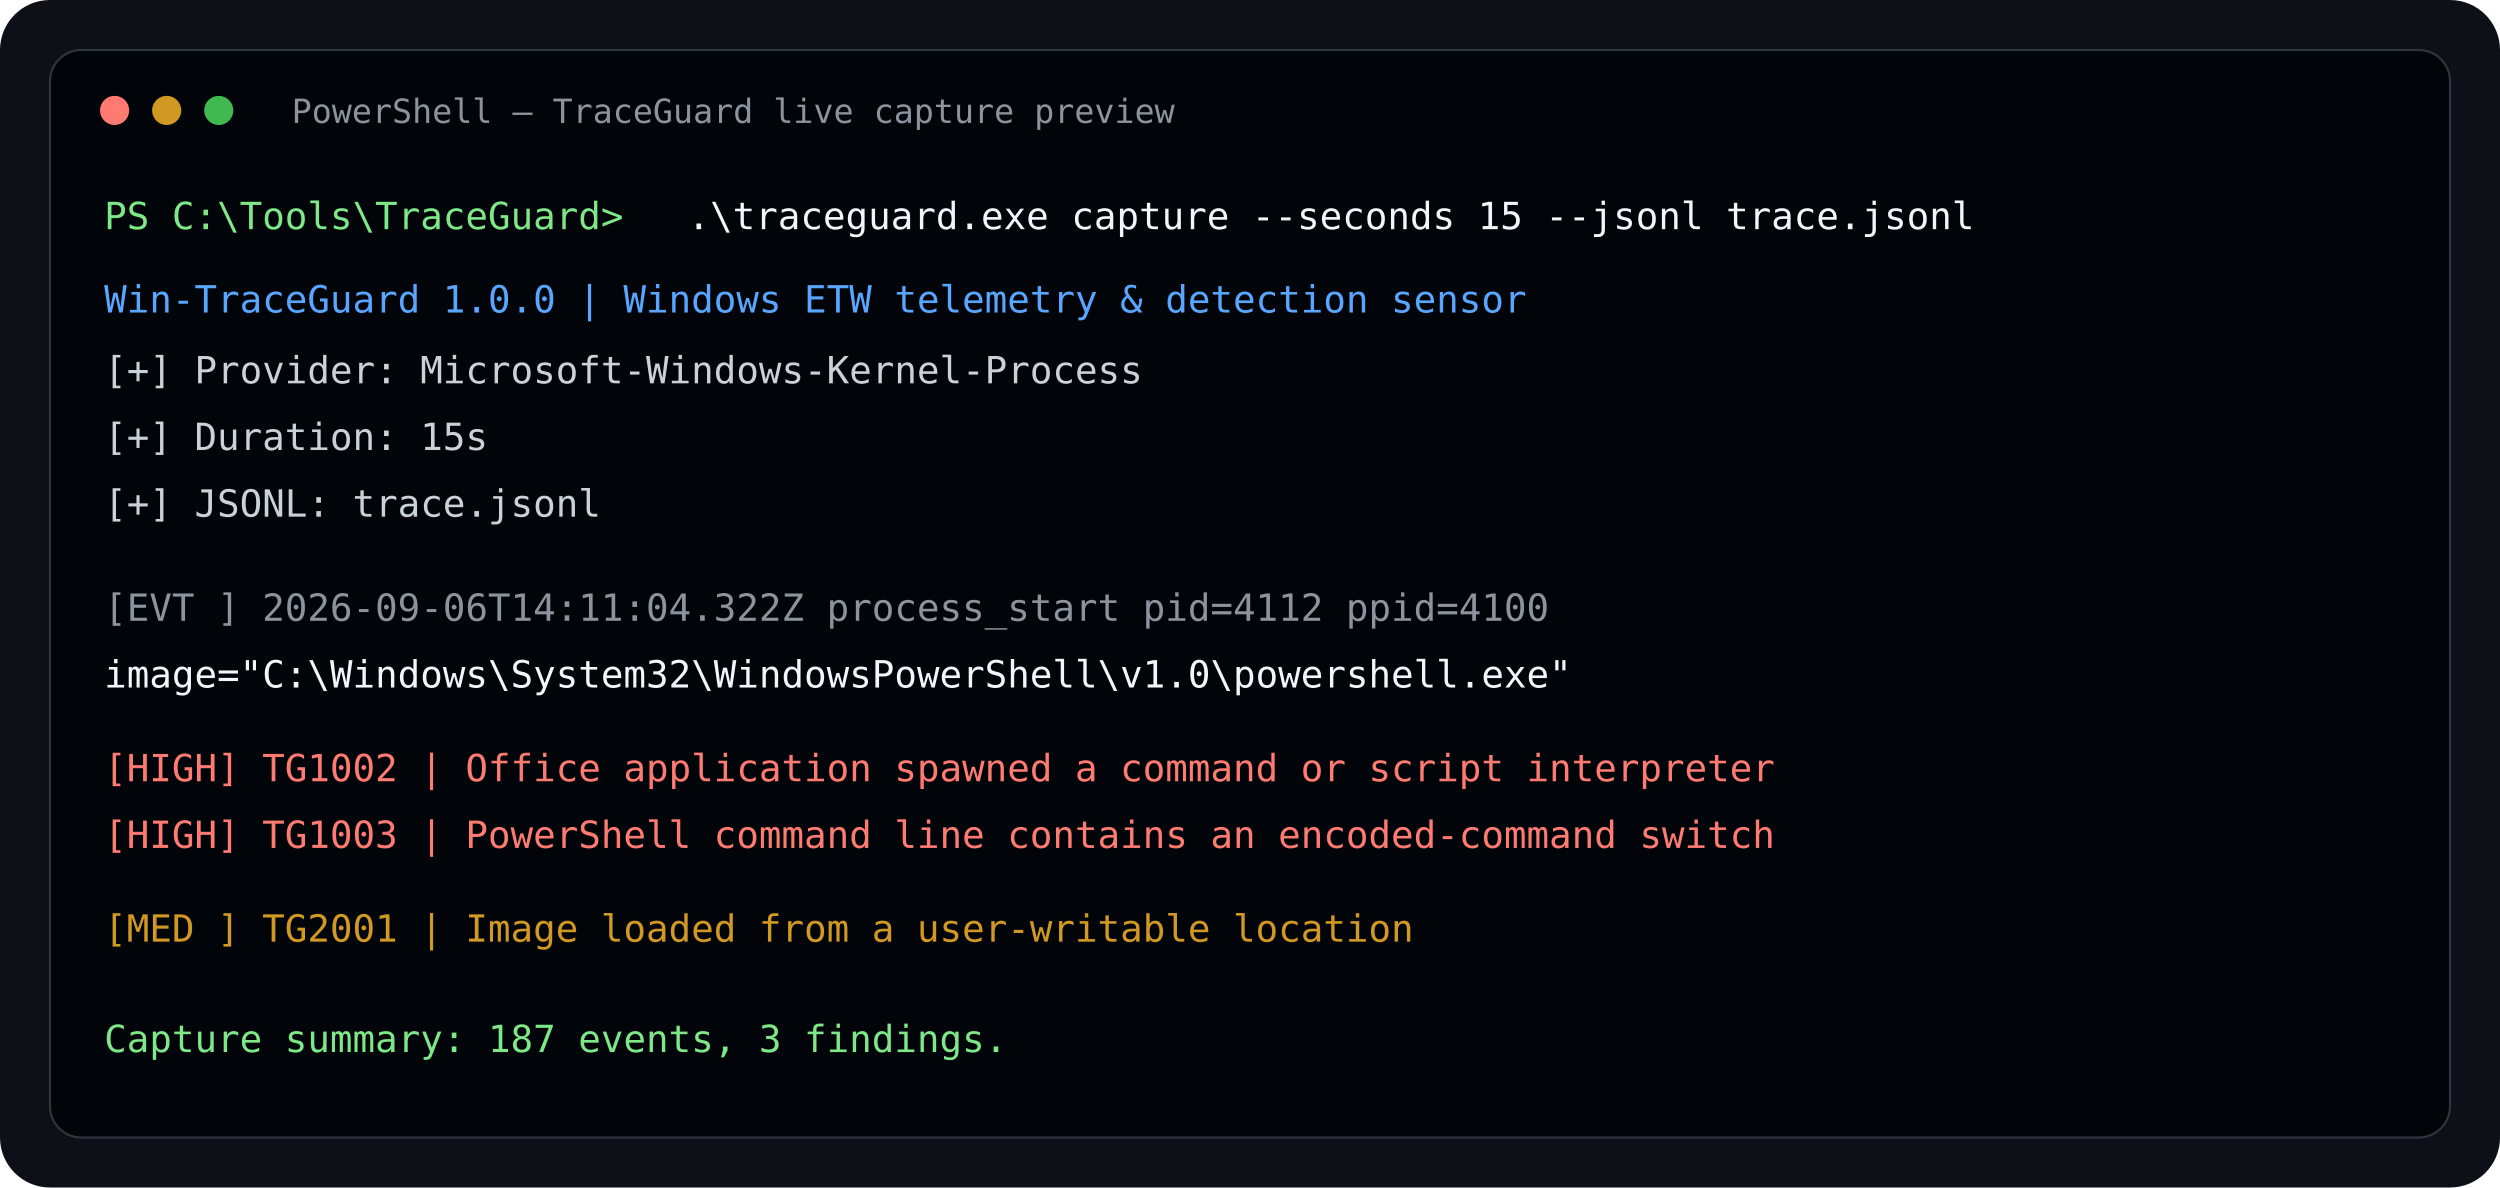
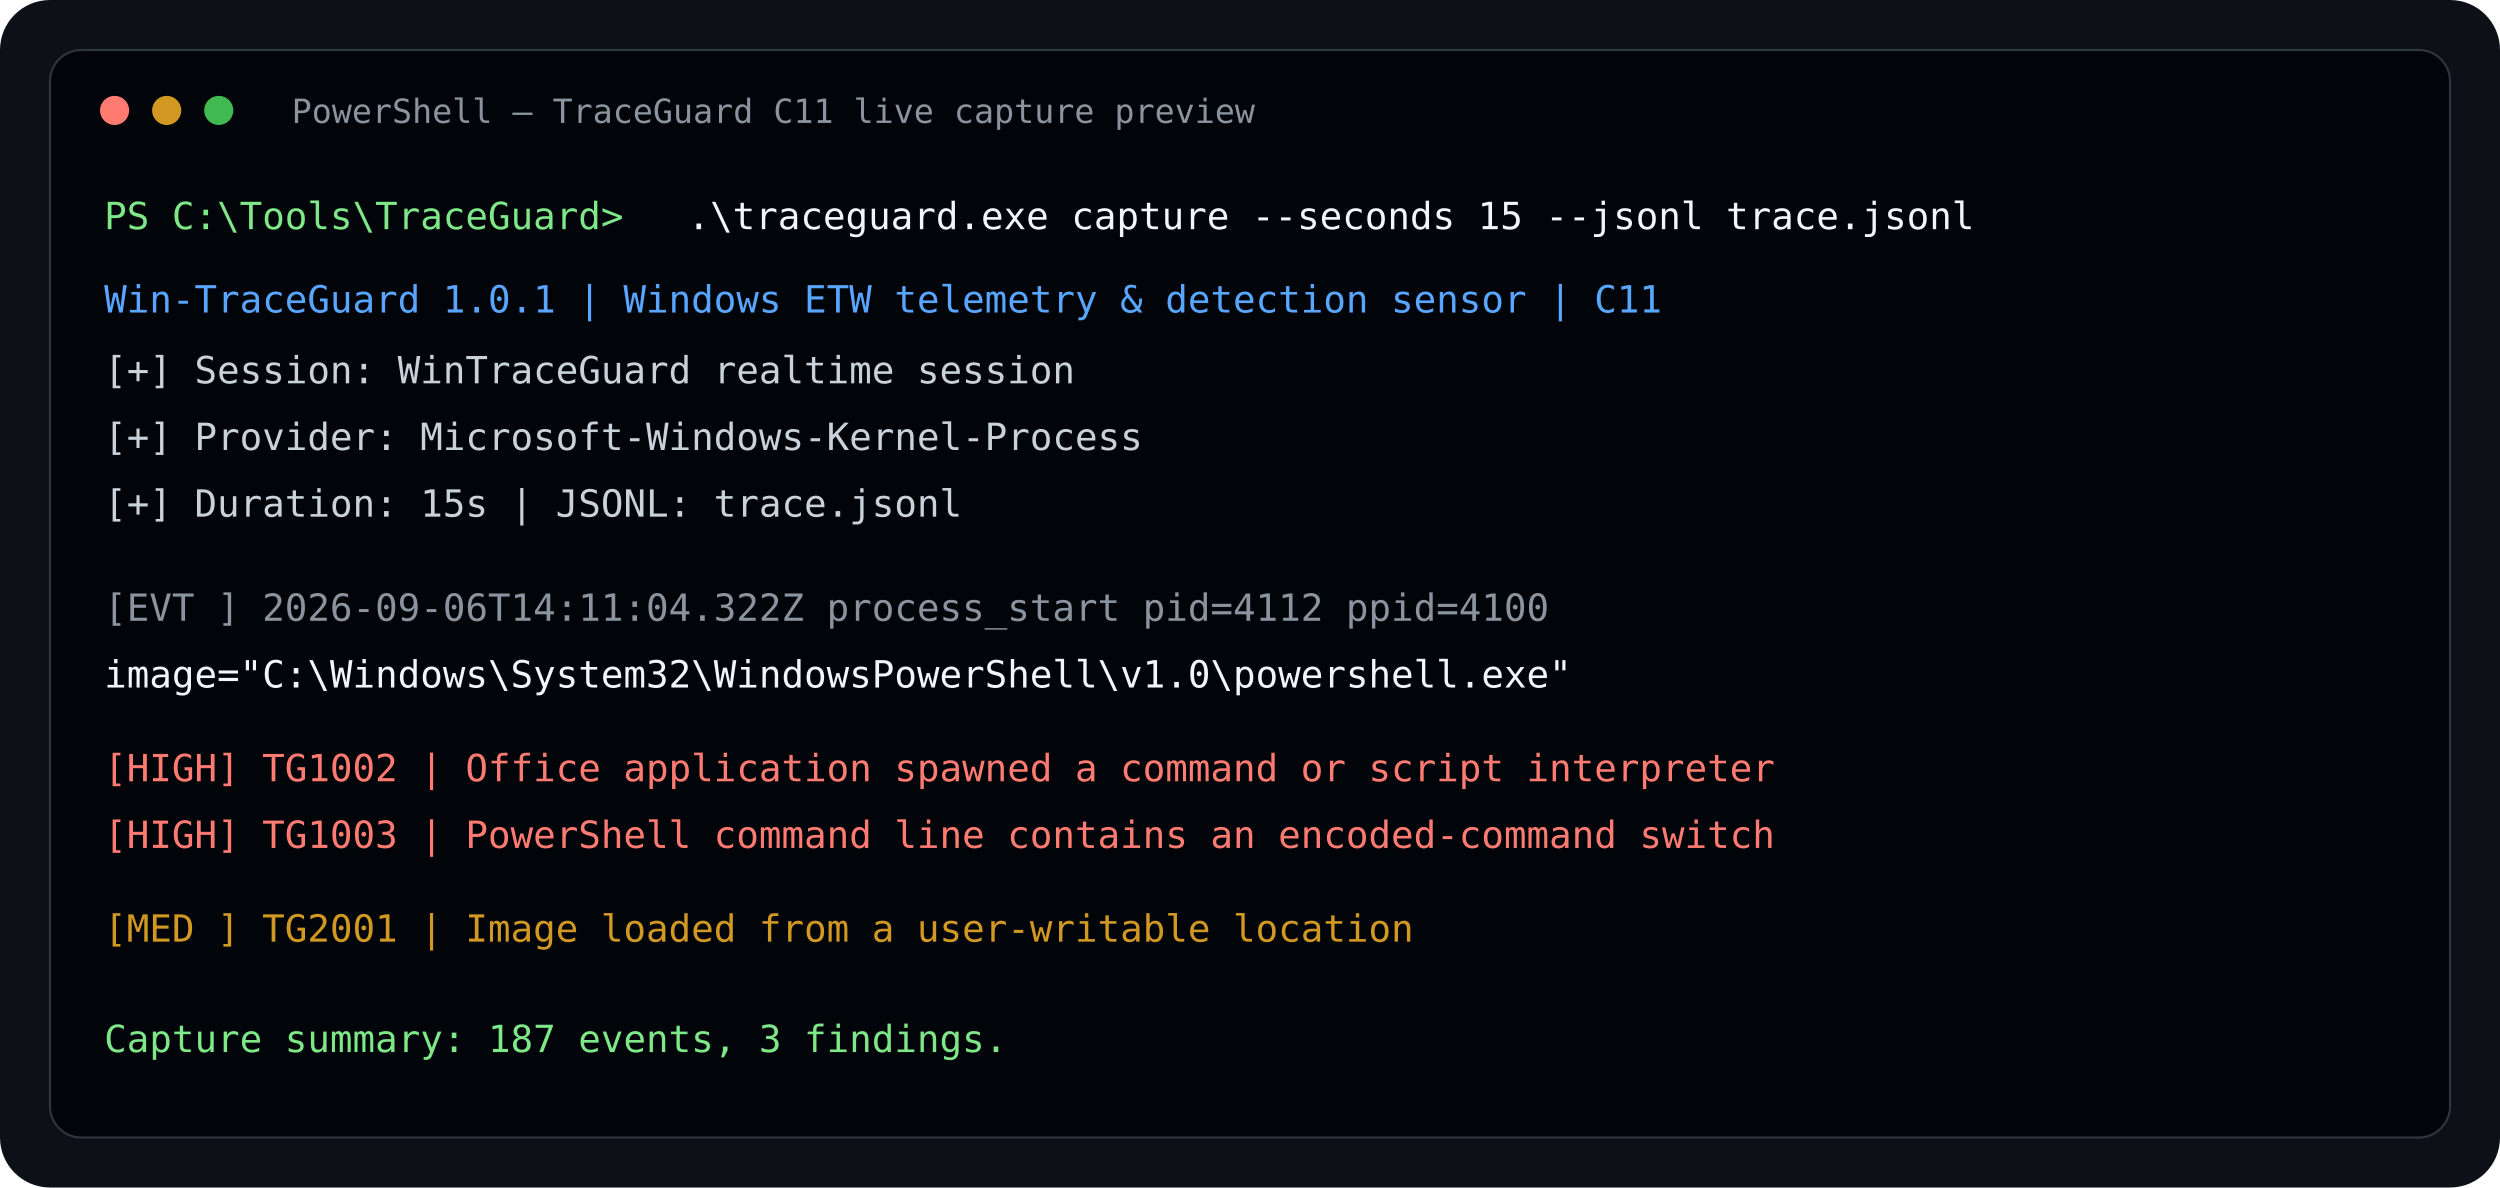
<svg xmlns="http://www.w3.org/2000/svg" width="1200" height="570" viewBox="0 0 1200 570">
  <rect width="1200" height="570" rx="24" fill="#0d1117" />
  <rect x="24" y="24" width="1152" height="522" rx="15" fill="#010409" stroke="#30363d" />
  <circle cx="55" cy="53" r="7" fill="#ff7b72" />
  <circle cx="80" cy="53" r="7" fill="#d29922" />
  <circle cx="105" cy="53" r="7" fill="#3fb950" />
-   <text x="140" y="59" font-family="Consolas,monospace" font-size="16" fill="#8b949e">PowerShell — TraceGuard live capture preview</text>
+   <text x="140" y="59" font-family="Consolas,monospace" font-size="16" fill="#8b949e">PowerShell — TraceGuard C11 live capture preview</text>
  <g font-family="Consolas,monospace" font-size="18">
    <text x="50" y="110" fill="#7ee787">PS C:\Tools\TraceGuard&gt;</text>
    <text x="330" y="110" fill="#f0f6fc"> .\traceguard.exe capture --seconds 15 --jsonl trace.jsonl</text>
-     <text x="50" y="150" fill="#58a6ff">Win-TraceGuard 1.0.0 | Windows ETW telemetry &amp; detection sensor</text>
-     <text x="50" y="184" fill="#c9d1d9">[+] Provider: Microsoft-Windows-Kernel-Process</text>
-     <text x="50" y="216" fill="#c9d1d9">[+] Duration: 15s</text>
-     <text x="50" y="248" fill="#c9d1d9">[+] JSONL: trace.jsonl</text>
+     <text x="50" y="150" fill="#58a6ff">Win-TraceGuard 1.0.1 | Windows ETW telemetry &amp; detection sensor | C11</text>
+     <text x="50" y="184" fill="#c9d1d9">[+] Session: WinTraceGuard realtime session</text>
+     <text x="50" y="216" fill="#c9d1d9">[+] Provider: Microsoft-Windows-Kernel-Process</text>
+     <text x="50" y="248" fill="#c9d1d9">[+] Duration: 15s | JSONL: trace.jsonl</text>
    <text x="50" y="298" fill="#8b949e">[EVT ] 2026-09-06T14:11:04.322Z process_start pid=4112 ppid=4100</text>
    <text x="50" y="330" fill="#f0f6fc">      image="C:\Windows\System32\WindowsPowerShell\v1.0\powershell.exe"</text>
    <text x="50" y="375" fill="#ff7b72">[HIGH] TG1002 | Office application spawned a command or script interpreter</text>
    <text x="50" y="407" fill="#ff7b72">[HIGH] TG1003 | PowerShell command line contains an encoded-command switch</text>
    <text x="50" y="452" fill="#d29922">[MED ] TG2001 | Image loaded from a user-writable location</text>
    <text x="50" y="505" fill="#7ee787">Capture summary: 187 events, 3 findings.</text>
  </g>
</svg>
